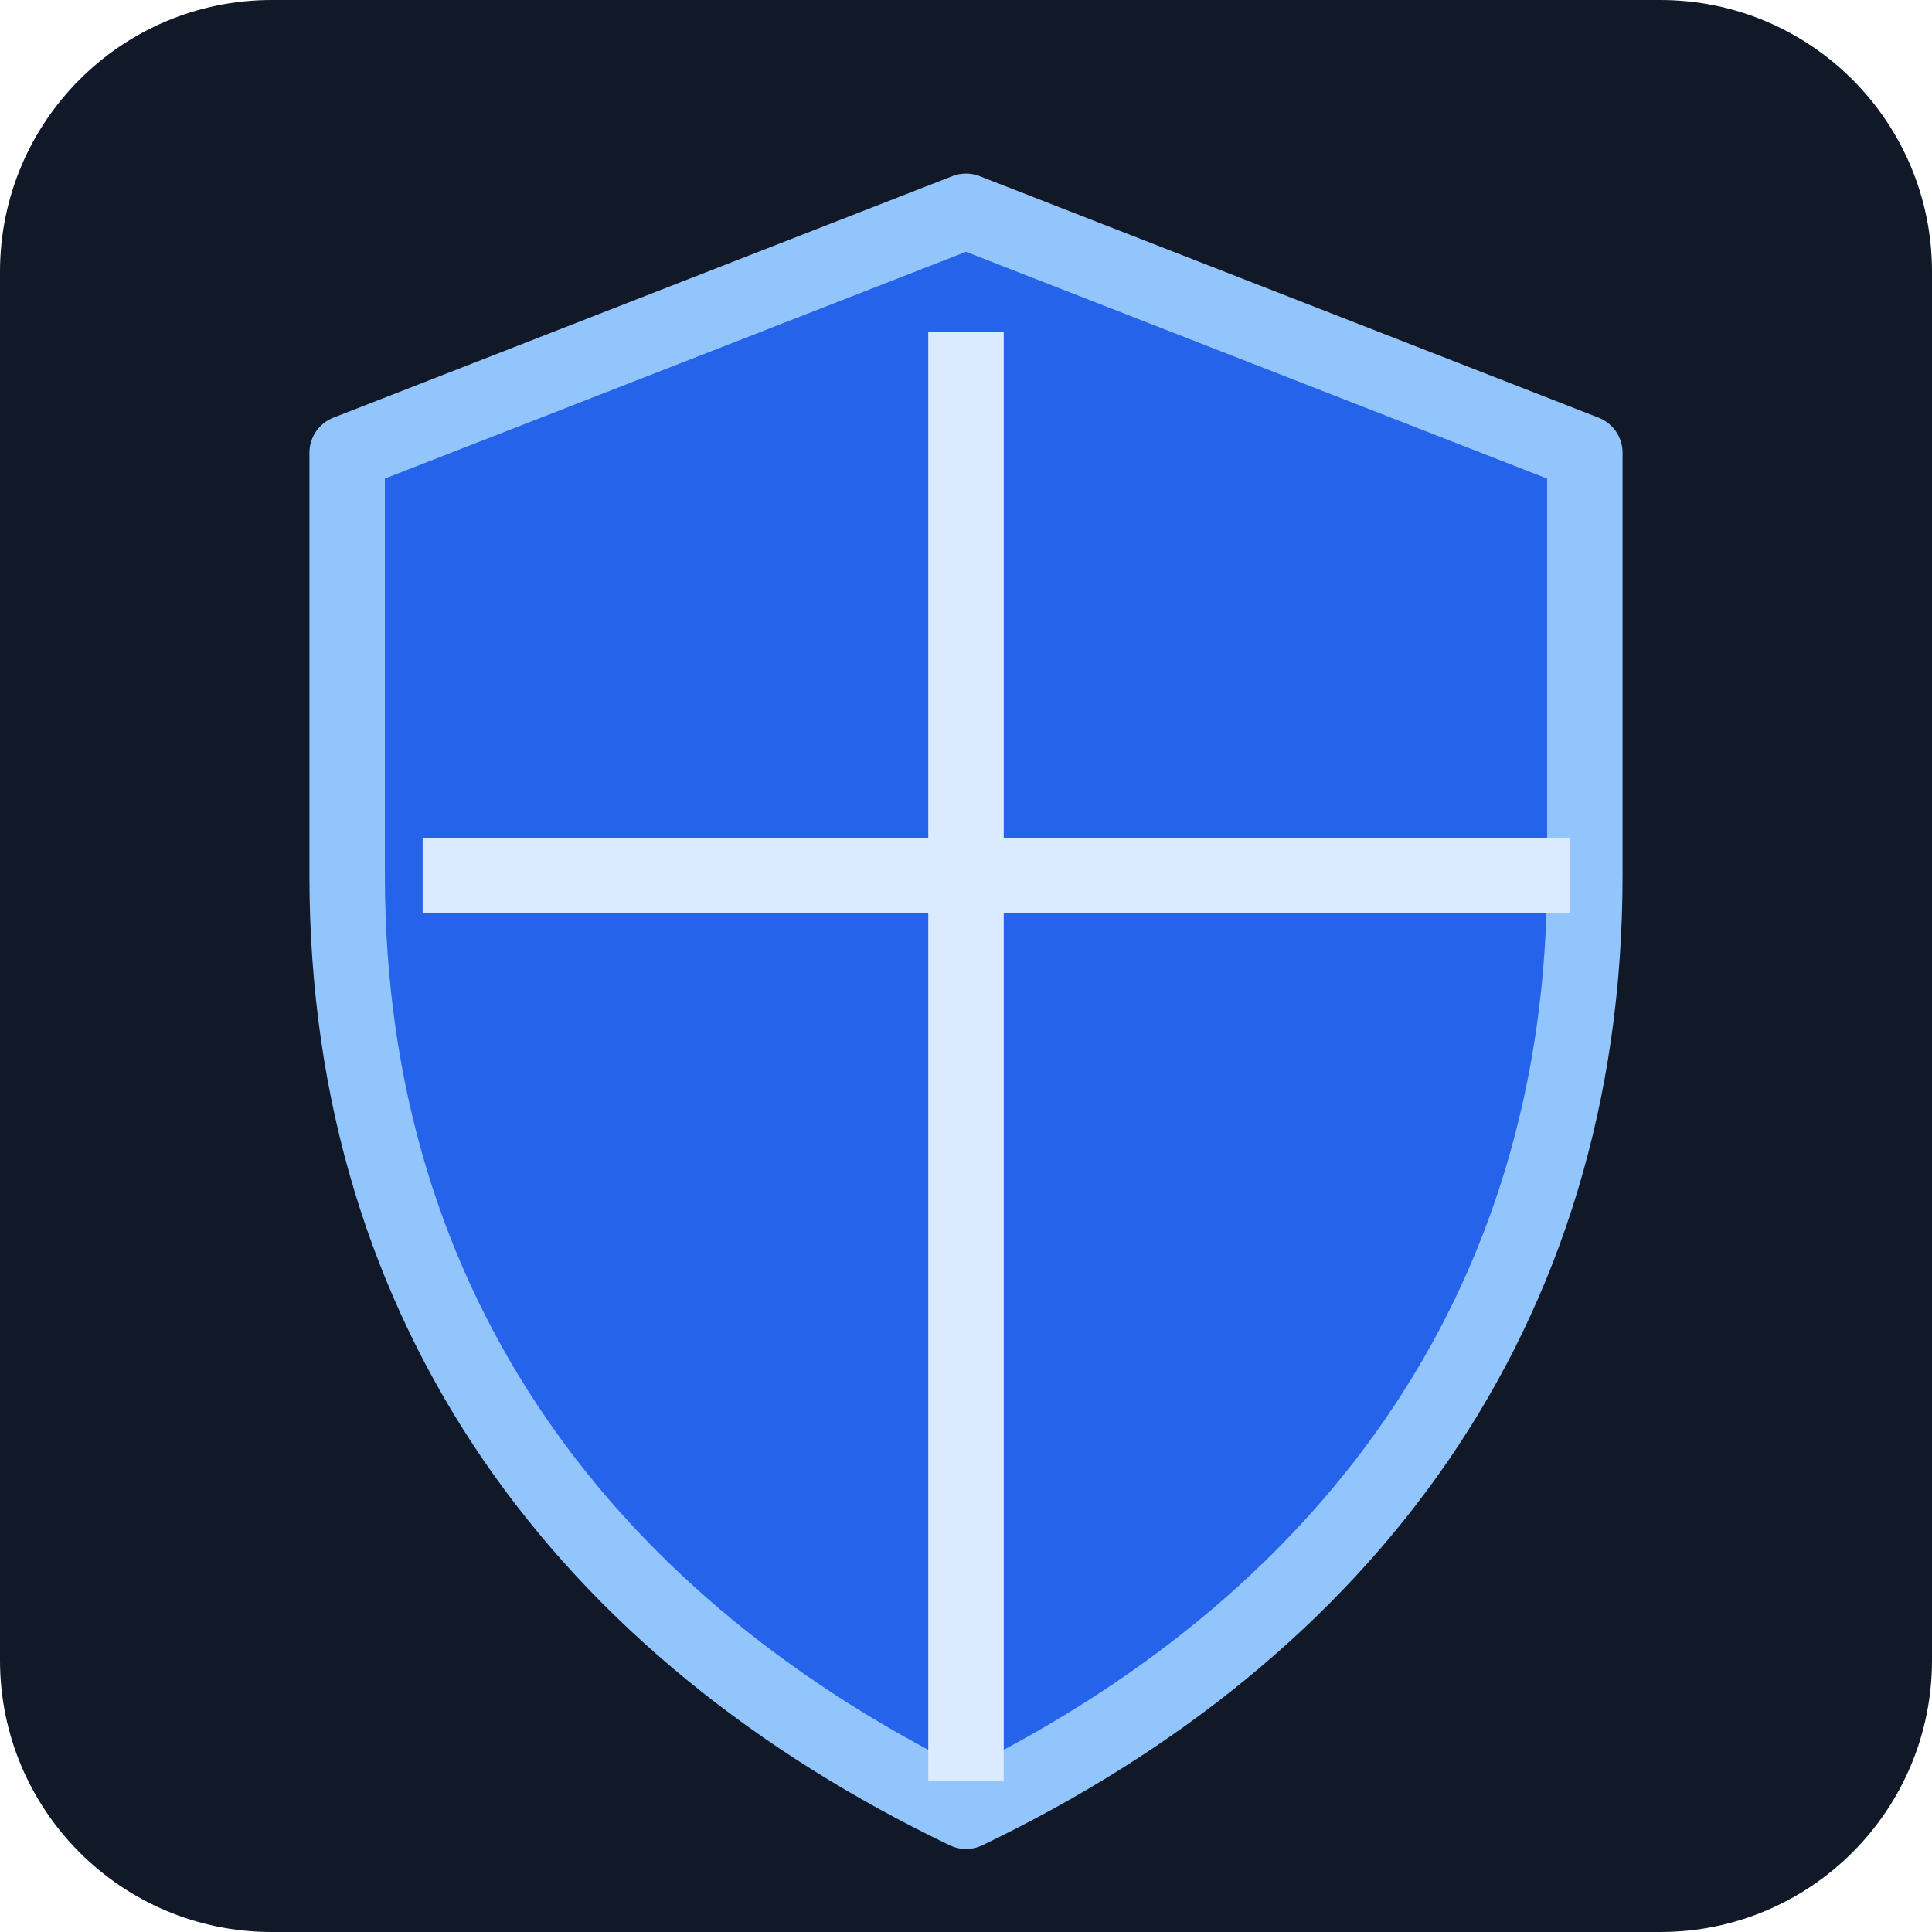
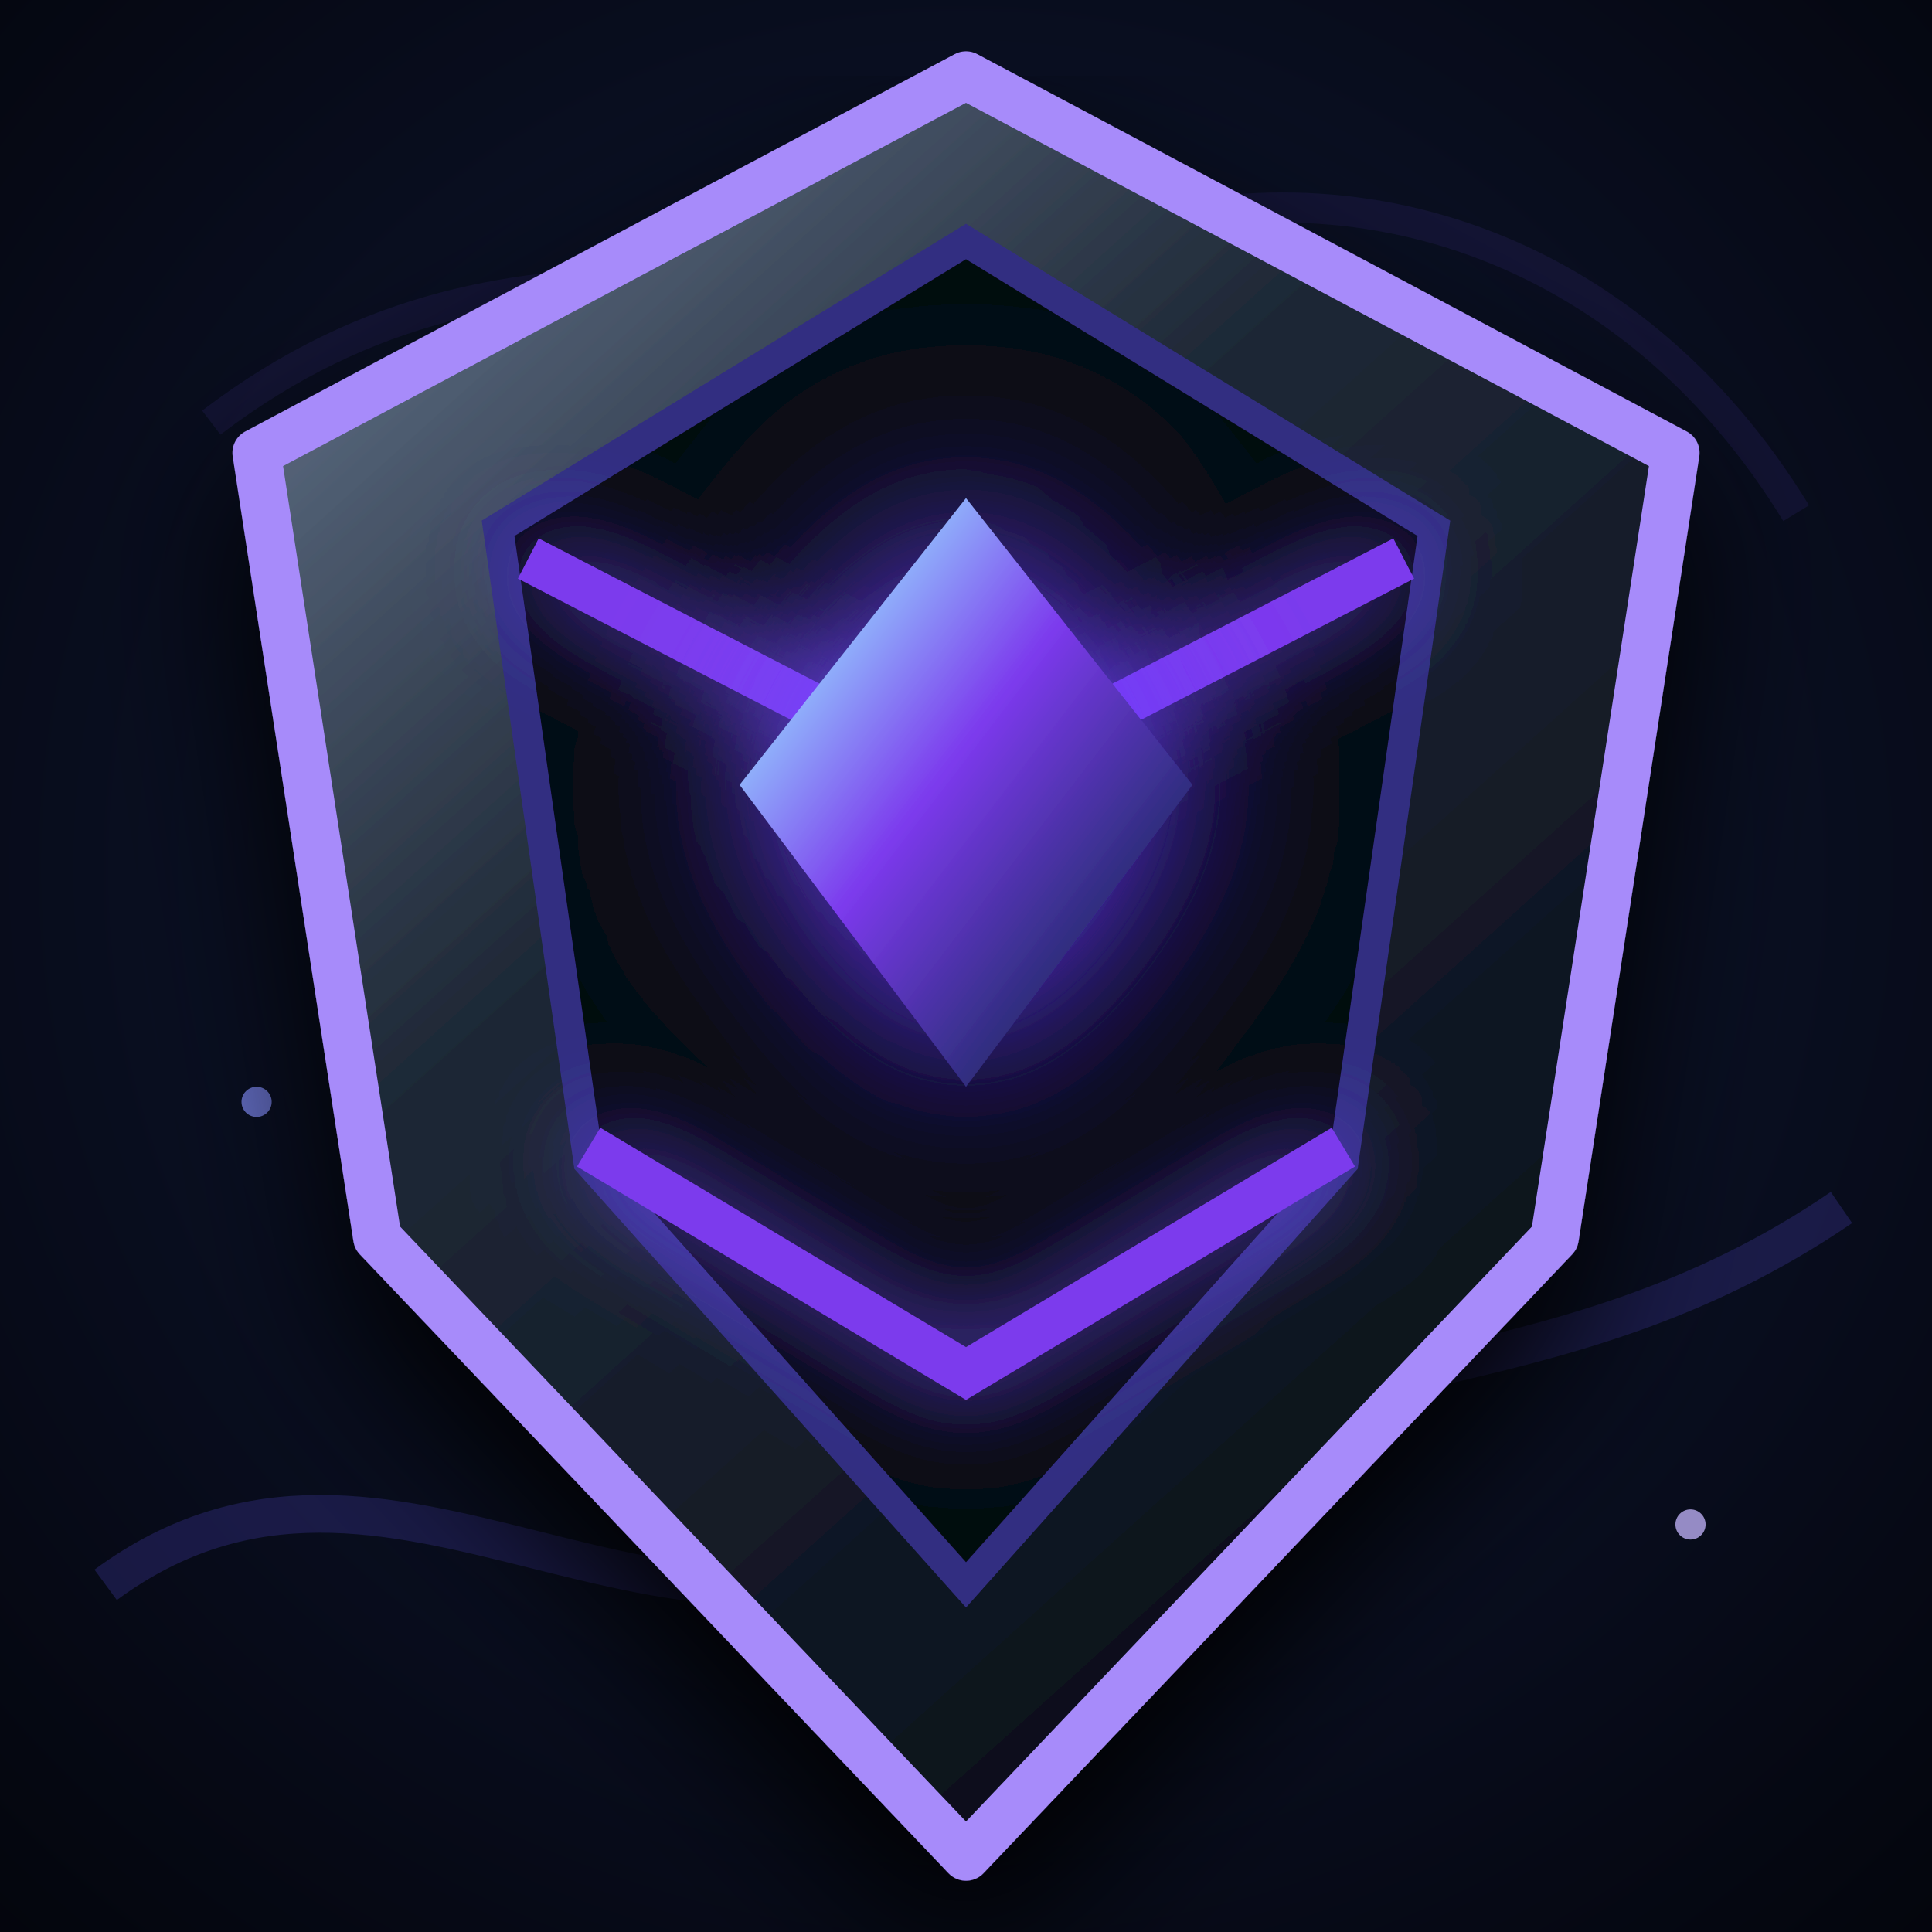
- <svg xmlns="http://www.w3.org/2000/svg" width="128" height="128" viewBox="0 0 128 128" role="img" aria-label="shield">
-   <rect width="128" height="128" rx="18" fill="#111827" />
-   <path d="M64 14 105 30v28c0 29-16 50-41 62-25-12-41-33-41-62V30l41-16Z" fill="#2563eb" stroke="#93c5fd" stroke-width="5" stroke-linejoin="round" />
-   <path d="M64 22v96M28 58h76" stroke="#dbeafe" stroke-width="5" />
+ <svg xmlns="http://www.w3.org/2000/svg" width="128" height="128" viewBox="0 0 128 128" role="img" aria-label="abyss aegis shield">
+   <defs>
+     <radialGradient id="voidBg" cx="50%" cy="45%" r="78%">
+       <stop offset="0%" stop-color="#1b2550" />
+       <stop offset="45%" stop-color="#0a1024" />
+       <stop offset="100%" stop-color="#03040a" />
+     </radialGradient>
+     <linearGradient id="edgeMetal" x1="12%" y1="8%" x2="92%" y2="92%">
+       <stop offset="0%" stop-color="#f8fafc" />
+       <stop offset="16%" stop-color="#94a3b8" />
+       <stop offset="46%" stop-color="#26324a" />
+       <stop offset="78%" stop-color="#0f172a" />
+       <stop offset="100%" stop-color="#020617" />
+     </linearGradient>
+     <linearGradient id="darkSteel" x1="15%" y1="0%" x2="85%" y2="100%">
+       <stop offset="0%" stop-color="#64748b" />
+       <stop offset="35%" stop-color="#1f2937" />
+       <stop offset="100%" stop-color="#030712" />
+     </linearGradient>
+     <linearGradient id="arcane" x1="0%" y1="0%" x2="100%" y2="100%">
+       <stop offset="0%" stop-color="#dbeafe" />
+       <stop offset="20%" stop-color="#93c5fd" />
+       <stop offset="46%" stop-color="#7c3aed" />
+       <stop offset="74%" stop-color="#312e81" />
+       <stop offset="100%" stop-color="#060716" />
+     </linearGradient>
+     <linearGradient id="deepViolet" x1="0%" y1="0%" x2="100%" y2="100%">
+       <stop offset="0%" stop-color="#a78bfa" />
+       <stop offset="45%" stop-color="#4c1d95" />
+       <stop offset="100%" stop-color="#09090f" />
+     </linearGradient>
+     <filter id="glow" x="-70%" y="-70%" width="240%" height="240%">
+       <feGaussianBlur stdDeviation="3.4" result="blur" />
+       <feColorMatrix in="blur" type="matrix" values="0.25 0 0 0 0.14                 0 0.18 0 0 0.08                 0 0 1.00 0 0.92                 0 0 0 0.9 0" />
+       <feMerge>
+         <feMergeNode />
+         <feMergeNode in="SourceGraphic" />
+       </feMerge>
+     </filter>
+     <filter id="bigGlow" x="-100%" y="-100%" width="300%" height="300%">
+       <feGaussianBlur stdDeviation="6.5" result="blur" />
+       <feColorMatrix in="blur" type="matrix" values="0.18 0 0 0 0.12                 0 0.12 0 0 0.04                 0 0 1.00 0 1.00                 0 0 0 1 0" />
+       <feMerge>
+         <feMergeNode />
+         <feMergeNode in="SourceGraphic" />
+       </feMerge>
+     </filter>
+     <filter id="drop" x="-30%" y="-30%" width="160%" height="160%">
+       <feDropShadow dx="0" dy="5" stdDeviation="5" flood-color="#000" flood-opacity=".95" />
+     </filter>
+   </defs>
+   <rect width="128" height="128" fill="url(#voidBg)" />
+   <path d="M7 105 C26 91, 44 114, 65 101 C85 89, 103 93, 122 80" fill="none" stroke="#312e81" stroke-width="2.5" opacity=".42" />
+   <path d="M14 28 C35 12, 54 23, 72 16 C89 10, 108 16, 119 34" fill="none" stroke="#1e1b4b" stroke-width="2" opacity=".45" />
+   <g opacity=".75">
+     <circle cx="17" cy="73" r="1" fill="#818cf8" />
+     <circle cx="33" cy="21" r="1.1" fill="#93c5fd" />
+     <circle cx="101" cy="25" r="1.2" fill="#a78bfa" />
+     <circle cx="112" cy="101" r="1" fill="#c4b5fd" />
+     <circle cx="59" cy="113" r="1.1" fill="#818cf8" />
+   </g>
+   <g filter="url(#drop)">
+     <path d="M64 5 L111 30 L103 82 L64 123 L25 82 L17 30 Z" fill="url(#darkSteel)" stroke="#a78bfa" stroke-width="3.2" stroke-linejoin="round" />
+     <path d="M64 16 L95 35 L89 77 L64 105 L39 77 L33 35 Z" fill="#050711" stroke="#312e81" stroke-width="2" />
+     <path d="M64 18 V108" stroke="#dbeafe" stroke-width="3" opacity=".7" filter="url(#glow)" />
+     <path d="M35 37 L64 52 L93 37 M39 76 L64 91 L89 76" fill="none" stroke="#7c3aed" stroke-width="3" filter="url(#glow)" />
+     <path d="M49 52 L64 33 L79 52 L64 72Z" fill="url(#arcane)" filter="url(#bigGlow)" />
+   </g>
</svg>
